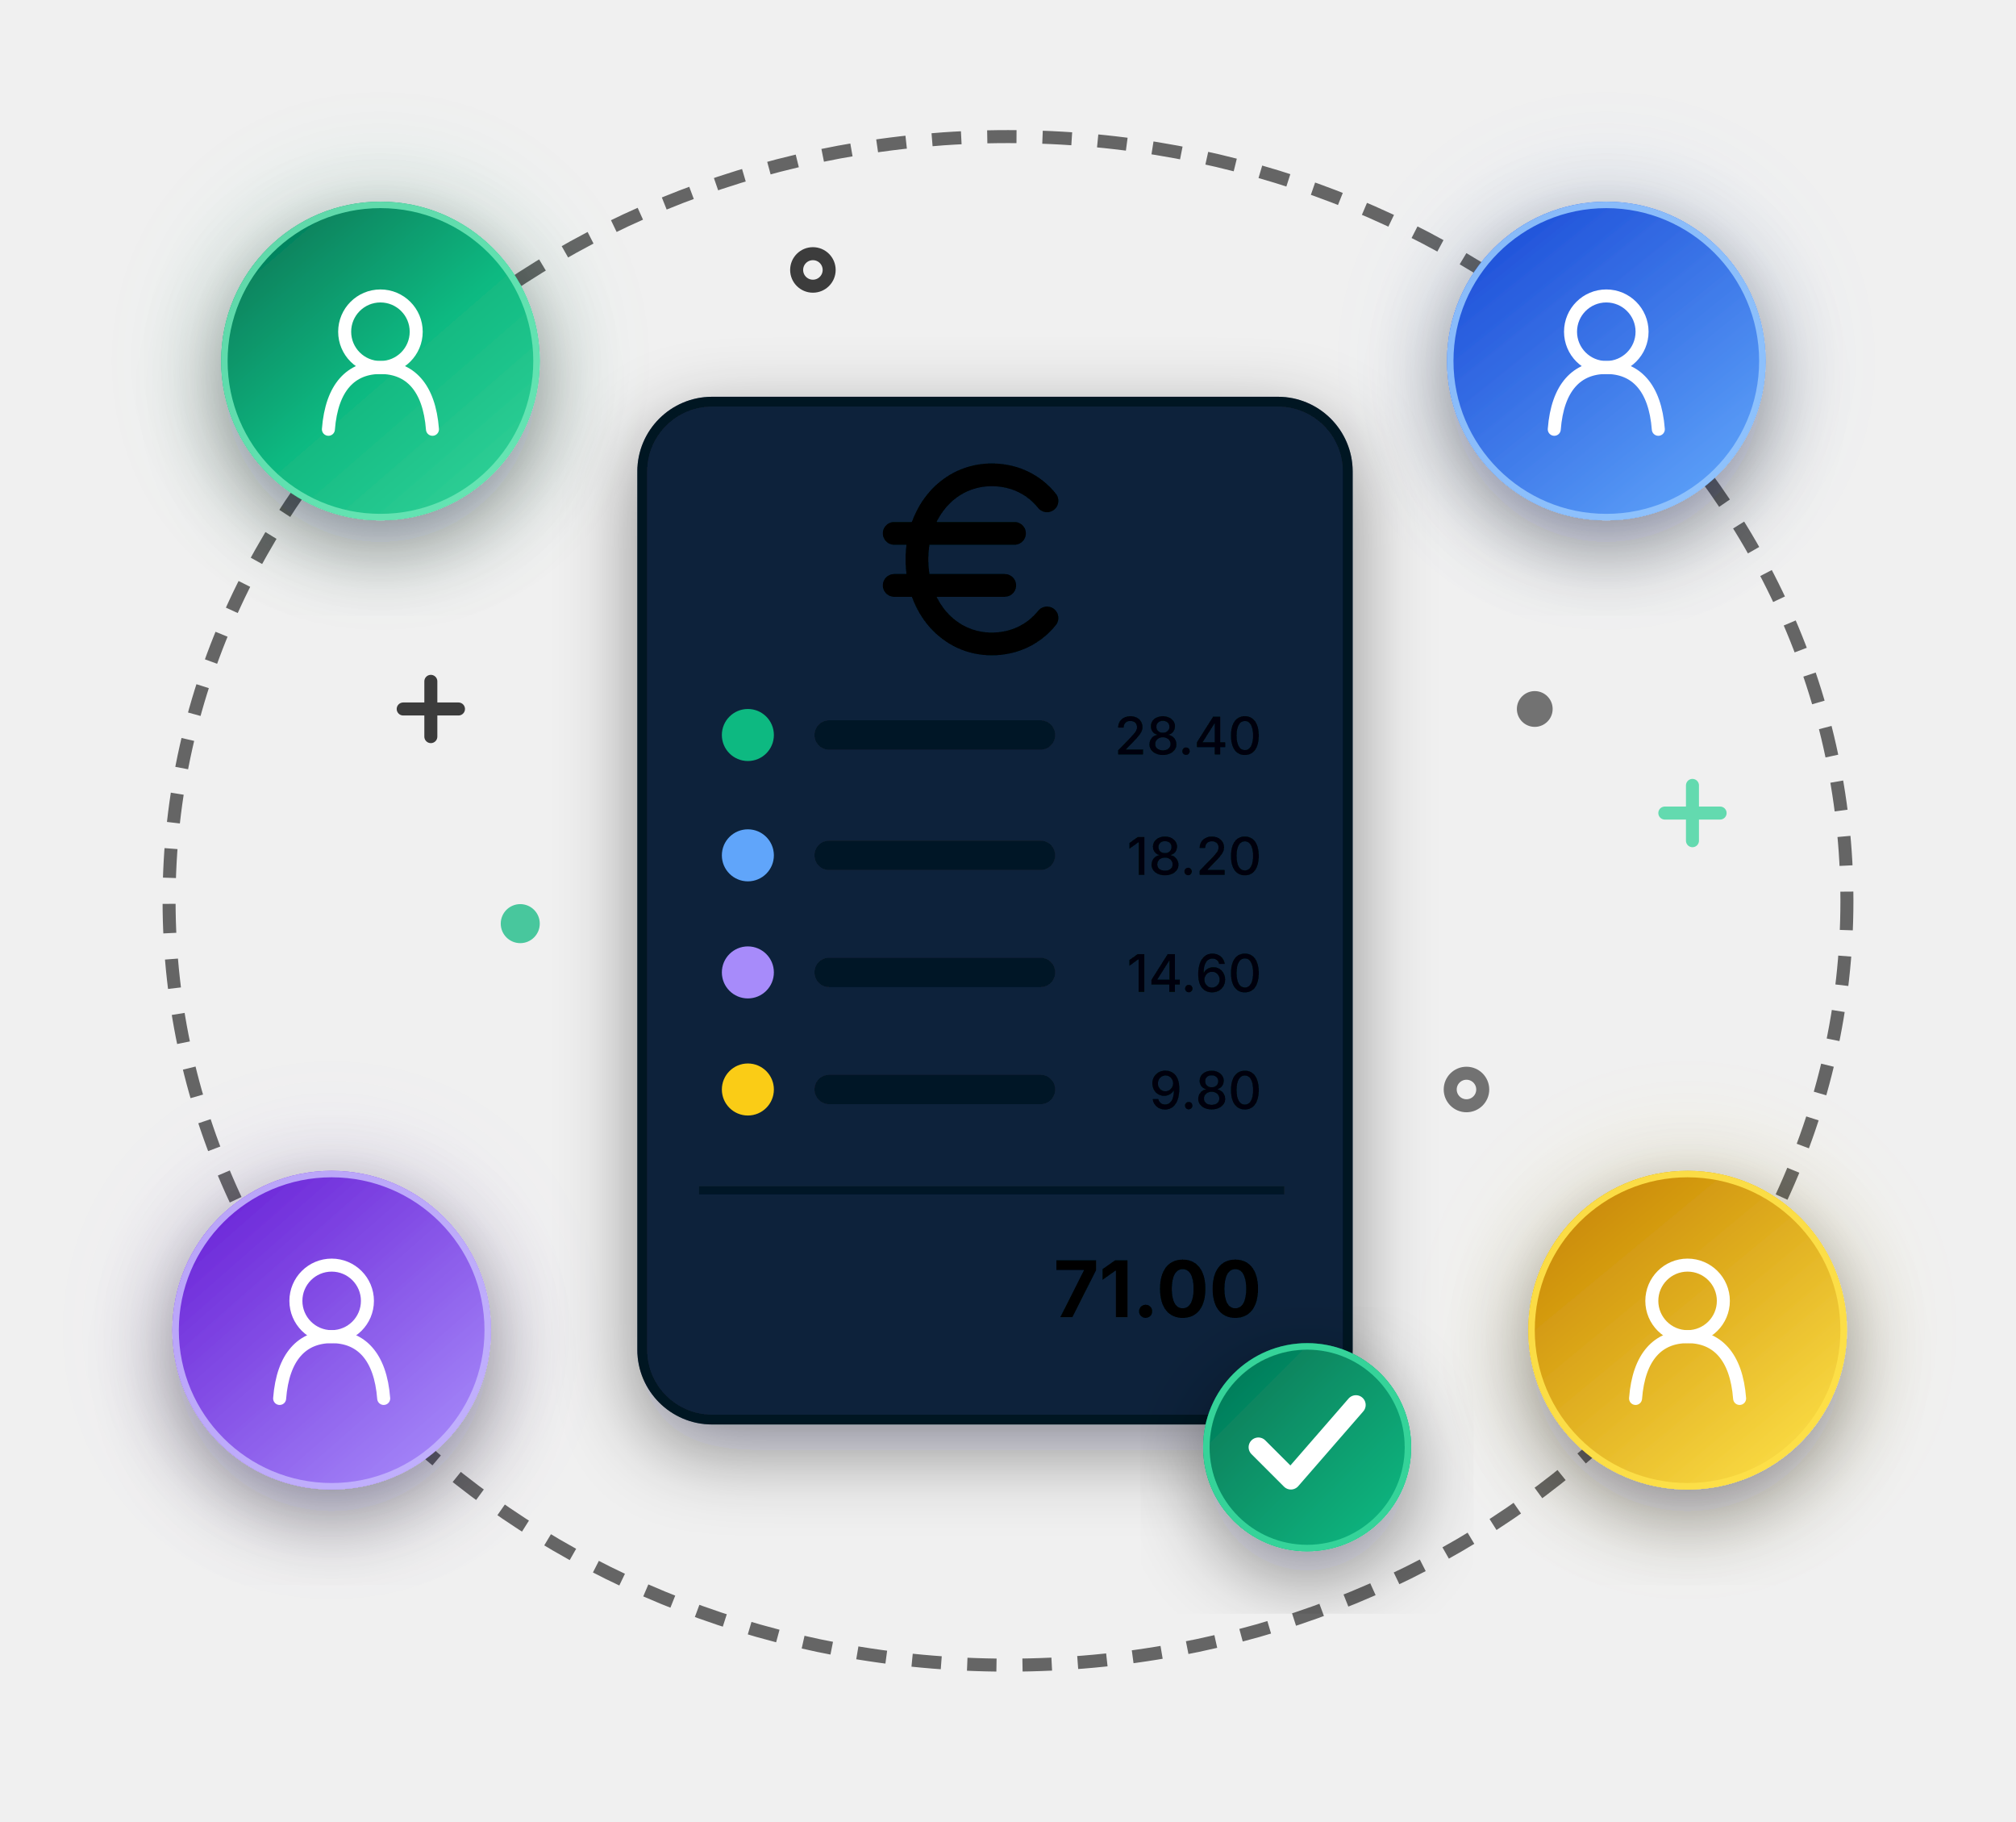
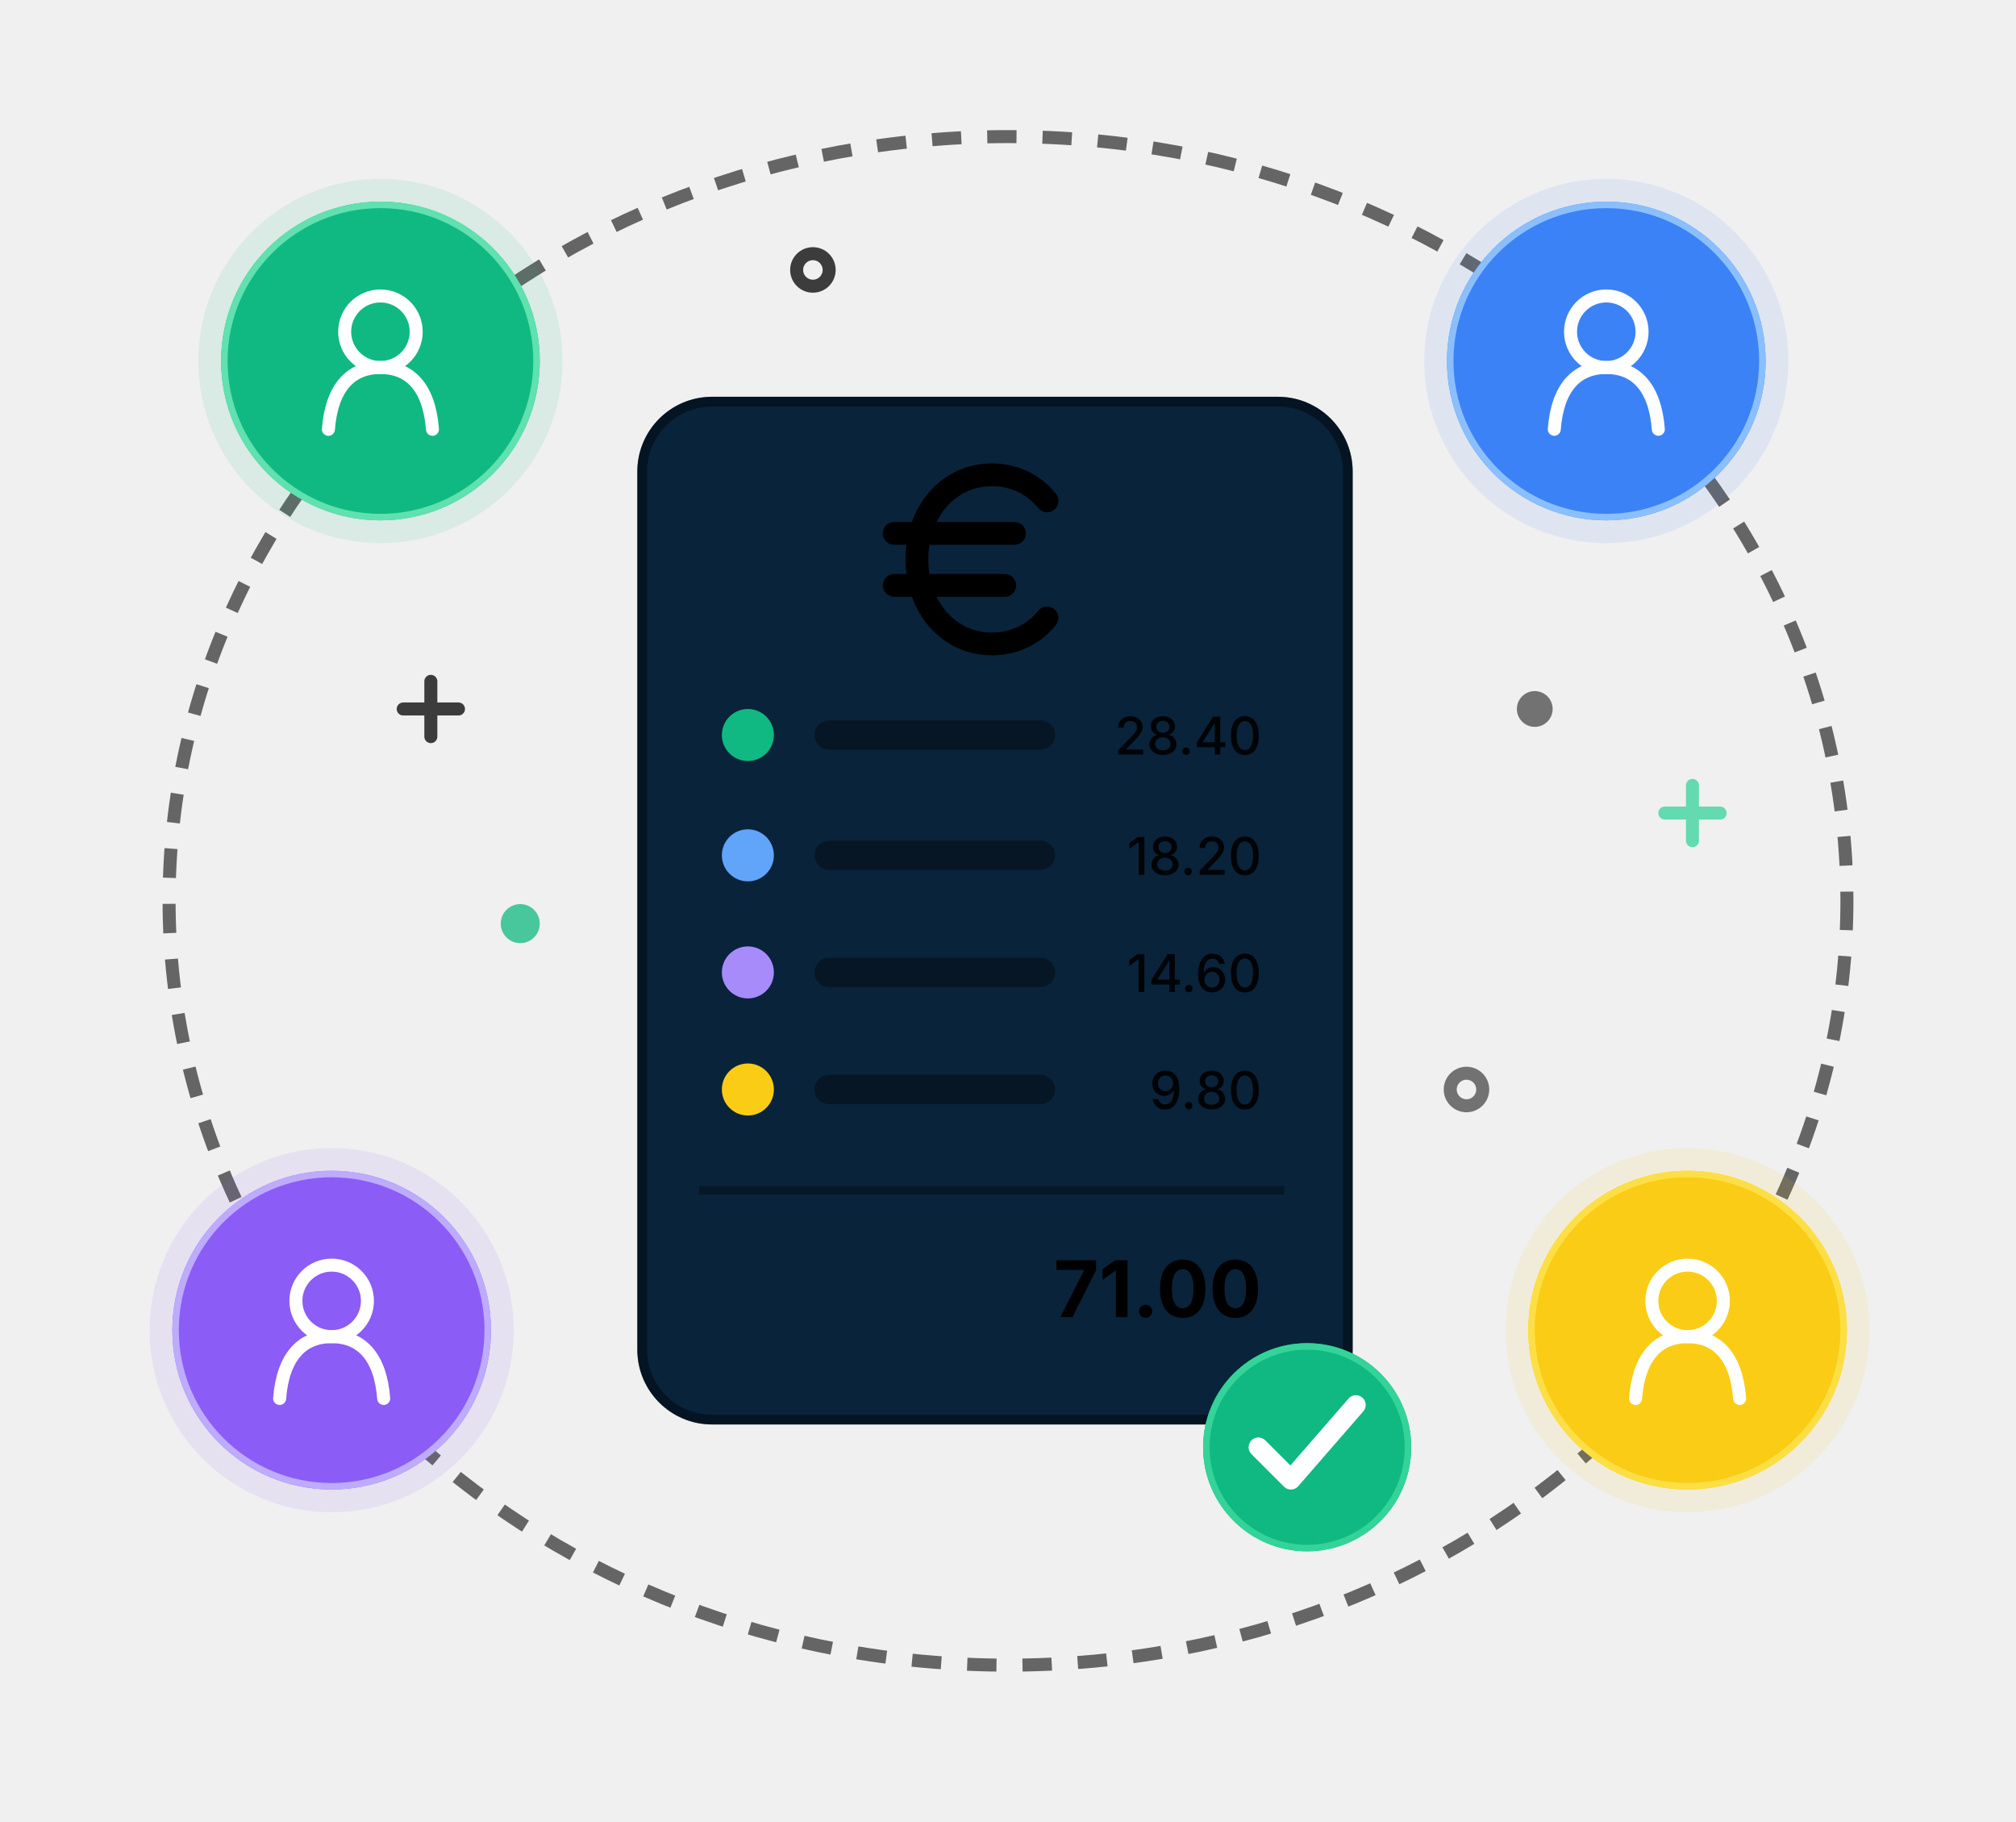
<svg xmlns="http://www.w3.org/2000/svg" viewBox="0 0 620 560" fill="none">
-   <defs>
-     <linearGradient id="shared-expenses-green" x1="78" y1="68" x2="155" y2="157" gradientUnits="userSpaceOnUse">
-       <stop stop-color="var(--color-success-700, #047857)" />
-       <stop offset=".52" stop-color="var(--color-success-500, #10b981)" />
-       <stop offset="1" stop-color="var(--color-success-400, #34d399)" />
-     </linearGradient>
-     <linearGradient id="shared-expenses-blue" x1="460" y1="66" x2="533" y2="157" gradientUnits="userSpaceOnUse">
-       <stop stop-color="var(--color-blue-700, #1d4ed8)" />
-       <stop offset="1" stop-color="var(--color-blue-400, #60a5fa)" />
-     </linearGradient>
-     <linearGradient id="shared-expenses-purple" x1="67" y1="372" x2="139" y2="454" gradientUnits="userSpaceOnUse">
-       <stop stop-color="var(--color-violet-700, #6d28d9)" />
-       <stop offset="1" stop-color="var(--color-violet-400, #a78bfa)" />
-     </linearGradient>
-     <linearGradient id="shared-expenses-yellow" x1="484" y1="370" x2="555" y2="456" gradientUnits="userSpaceOnUse">
-       <stop stop-color="var(--color-warning-600, #ca8a04)" />
-       <stop offset="1" stop-color="var(--color-warning-300, #fde047)" />
-     </linearGradient>
-     <linearGradient id="shared-expenses-check" x1="376" y1="417" x2="431" y2="472" gradientUnits="userSpaceOnUse">
-       <stop stop-color="var(--color-success-700, #047857)" />
-       <stop offset="1" stop-color="var(--color-success-500, #10b981)" />
-     </linearGradient>
-     <filter id="shared-expenses-shadow" x="-30%" y="-30%" width="160%" height="160%" color-interpolation-filters="sRGB">
-       <feDropShadow dx="0" dy="8" stdDeviation="12" flood-color="#020c17" flood-opacity=".42" />
-     </filter>
-     <filter id="shared-expenses-glow" x="-40%" y="-40%" width="180%" height="180%" color-interpolation-filters="sRGB">
-       <feGaussianBlur stdDeviation="15" />
-     </filter>
-   </defs>
  <ellipse cx="310" cy="277" rx="258" ry="235" stroke="currentColor" stroke-width="4" stroke-dasharray="9 8" opacity=".58" />
-   <circle cx="117" cy="111" r="56" fill="var(--color-success-500, #10b981)" opacity=".1" filter="url(#shared-expenses-glow)" />
-   <circle cx="494" cy="111" r="56" fill="var(--color-blue-500, #3b82f6)" opacity=".1" filter="url(#shared-expenses-glow)" />
-   <circle cx="102" cy="409" r="56" fill="var(--color-violet-500, #8b5cf6)" opacity=".1" filter="url(#shared-expenses-glow)" />
-   <circle cx="519" cy="409" r="56" fill="var(--color-warning-400, #facc15)" opacity=".1" filter="url(#shared-expenses-glow)" />
+   <circle cx="117" cy="111" r="56" fill="var(--color-success-500, #10b981)" opacity=".1" />
+   <circle cx="494" cy="111" r="56" fill="var(--color-blue-500, #3b82f6)" opacity=".1" />
+   <circle cx="102" cy="409" r="56" fill="var(--color-violet-500, #8b5cf6)" opacity=".1" />
+   <circle cx="519" cy="409" r="56" fill="var(--color-warning-400, #facc15)" opacity=".1" />
  <g opacity=".75">
    <circle cx="250" cy="83" r="5" stroke="currentColor" stroke-width="4" />
    <path d="M124 218h17M132.5 209.5v17" stroke="currentColor" stroke-width="4" stroke-linecap="round" />
    <circle cx="160" cy="284" r="6" fill="var(--color-success-500, #10b981)" />
    <circle cx="472" cy="218" r="5.5" fill="currentColor" opacity=".7" />
    <path d="M512 250h17M520.5 241.5v17" stroke="var(--color-success-400, #34d399)" stroke-width="4" stroke-linecap="round" />
    <circle cx="451" cy="335" r="5" stroke="currentColor" stroke-width="4" opacity=".7" />
  </g>
-   <g filter="url(#shared-expenses-shadow)">
+   <g>
    <rect x="196" y="122" width="220" height="316" rx="23" fill="var(--shared-expenses-surface, #09233a)" />
    <rect x="197.5" y="123.5" width="217" height="313" rx="21.5" stroke="currentColor" stroke-width="3" opacity=".42" />
    <path d="M322 154c-4-5-10-8-17-8-13 0-23 11-23 26s10 26 23 26c7 0 13-3 17-8M275 164h37M275 180h34" stroke="currentColor" stroke-width="7" stroke-linecap="round" stroke-linejoin="round" />
    <circle cx="230" cy="226" r="8" fill="var(--color-success-500, #10b981)" />
    <circle cx="230" cy="263" r="8" fill="var(--color-blue-400, #60a5fa)" />
    <circle cx="230" cy="299" r="8" fill="var(--color-violet-400, #a78bfa)" />
    <circle cx="230" cy="335" r="8" fill="var(--color-warning-400, #facc15)" />
    <path d="M255 226h65M255 263h65M255 299h65M255 335h65" stroke="currentColor" stroke-width="9" stroke-linecap="round" opacity=".36" />
    <g fill="currentColor" font-family="Inter, ui-sans-serif, sans-serif" font-size="16" font-weight="500" text-anchor="end" opacity=".88">
      <text x="388" y="232">28.40</text>
      <text x="388" y="269">18.20</text>
      <text x="388" y="305">14.60</text>
      <text x="388" y="341">9.80</text>
    </g>
    <path d="M215 366h180" stroke="currentColor" stroke-width="2.5" opacity=".35" />
    <text x="388" y="405" fill="currentColor" font-family="Inter, ui-sans-serif, sans-serif" font-size="24" font-weight="700" text-anchor="end">71.00</text>
  </g>
-   <g filter="url(#shared-expenses-shadow)">
-     <circle cx="117" cy="111" r="49" fill="url(#shared-expenses-green)" />
+   <g>
+     <circle cx="117" cy="111" r="49" fill="var(--color-success-500, #10b981)" />
    <circle cx="117" cy="111" r="48" stroke="var(--color-success-300, #6ee7b7)" stroke-width="2" opacity=".85" />
    <circle cx="117" cy="102" r="11" stroke="white" stroke-width="4" />
    <path d="M101 132c1-13 7-19 16-19s15 6 16 19" stroke="white" stroke-width="4" stroke-linecap="round" />
  </g>
-   <g filter="url(#shared-expenses-shadow)">
-     <circle cx="494" cy="111" r="49" fill="url(#shared-expenses-blue)" />
+   <g>
+     <circle cx="494" cy="111" r="49" fill="var(--color-blue-500, #3b82f6)" />
    <circle cx="494" cy="111" r="48" stroke="var(--color-blue-300, #93c5fd)" stroke-width="2" opacity=".9" />
    <circle cx="494" cy="102" r="11" stroke="white" stroke-width="4" />
    <path d="M478 132c1-13 7-19 16-19s15 6 16 19" stroke="white" stroke-width="4" stroke-linecap="round" />
  </g>
-   <g filter="url(#shared-expenses-shadow)">
-     <circle cx="102" cy="409" r="49" fill="url(#shared-expenses-purple)" />
+   <g>
+     <circle cx="102" cy="409" r="49" fill="var(--color-violet-500, #8b5cf6)" />
    <circle cx="102" cy="409" r="48" stroke="var(--color-violet-300, #c4b5fd)" stroke-width="2" opacity=".88" />
    <circle cx="102" cy="400" r="11" stroke="white" stroke-width="4" />
    <path d="M86 430c1-13 7-19 16-19s15 6 16 19" stroke="white" stroke-width="4" stroke-linecap="round" />
  </g>
-   <g filter="url(#shared-expenses-shadow)">
-     <circle cx="519" cy="409" r="49" fill="url(#shared-expenses-yellow)" />
+   <g>
+     <circle cx="519" cy="409" r="49" fill="var(--color-warning-400, #facc15)" />
    <circle cx="519" cy="409" r="48" stroke="var(--color-warning-300, #fde047)" stroke-width="2" opacity=".95" />
    <circle cx="519" cy="400" r="11" stroke="white" stroke-width="4" />
    <path d="M503 430c1-13 7-19 16-19s15 6 16 19" stroke="white" stroke-width="4" stroke-linecap="round" />
  </g>
-   <g filter="url(#shared-expenses-shadow)">
-     <circle cx="402" cy="445" r="32" fill="url(#shared-expenses-check)" />
+   <g>
+     <circle cx="402" cy="445" r="32" fill="var(--color-success-500, #10b981)" />
    <circle cx="402" cy="445" r="31" stroke="var(--color-success-400, #34d399)" stroke-width="2" />
    <path d="m387 445 10 10 20-23" stroke="white" stroke-width="6" stroke-linecap="round" stroke-linejoin="round" />
  </g>
</svg>
